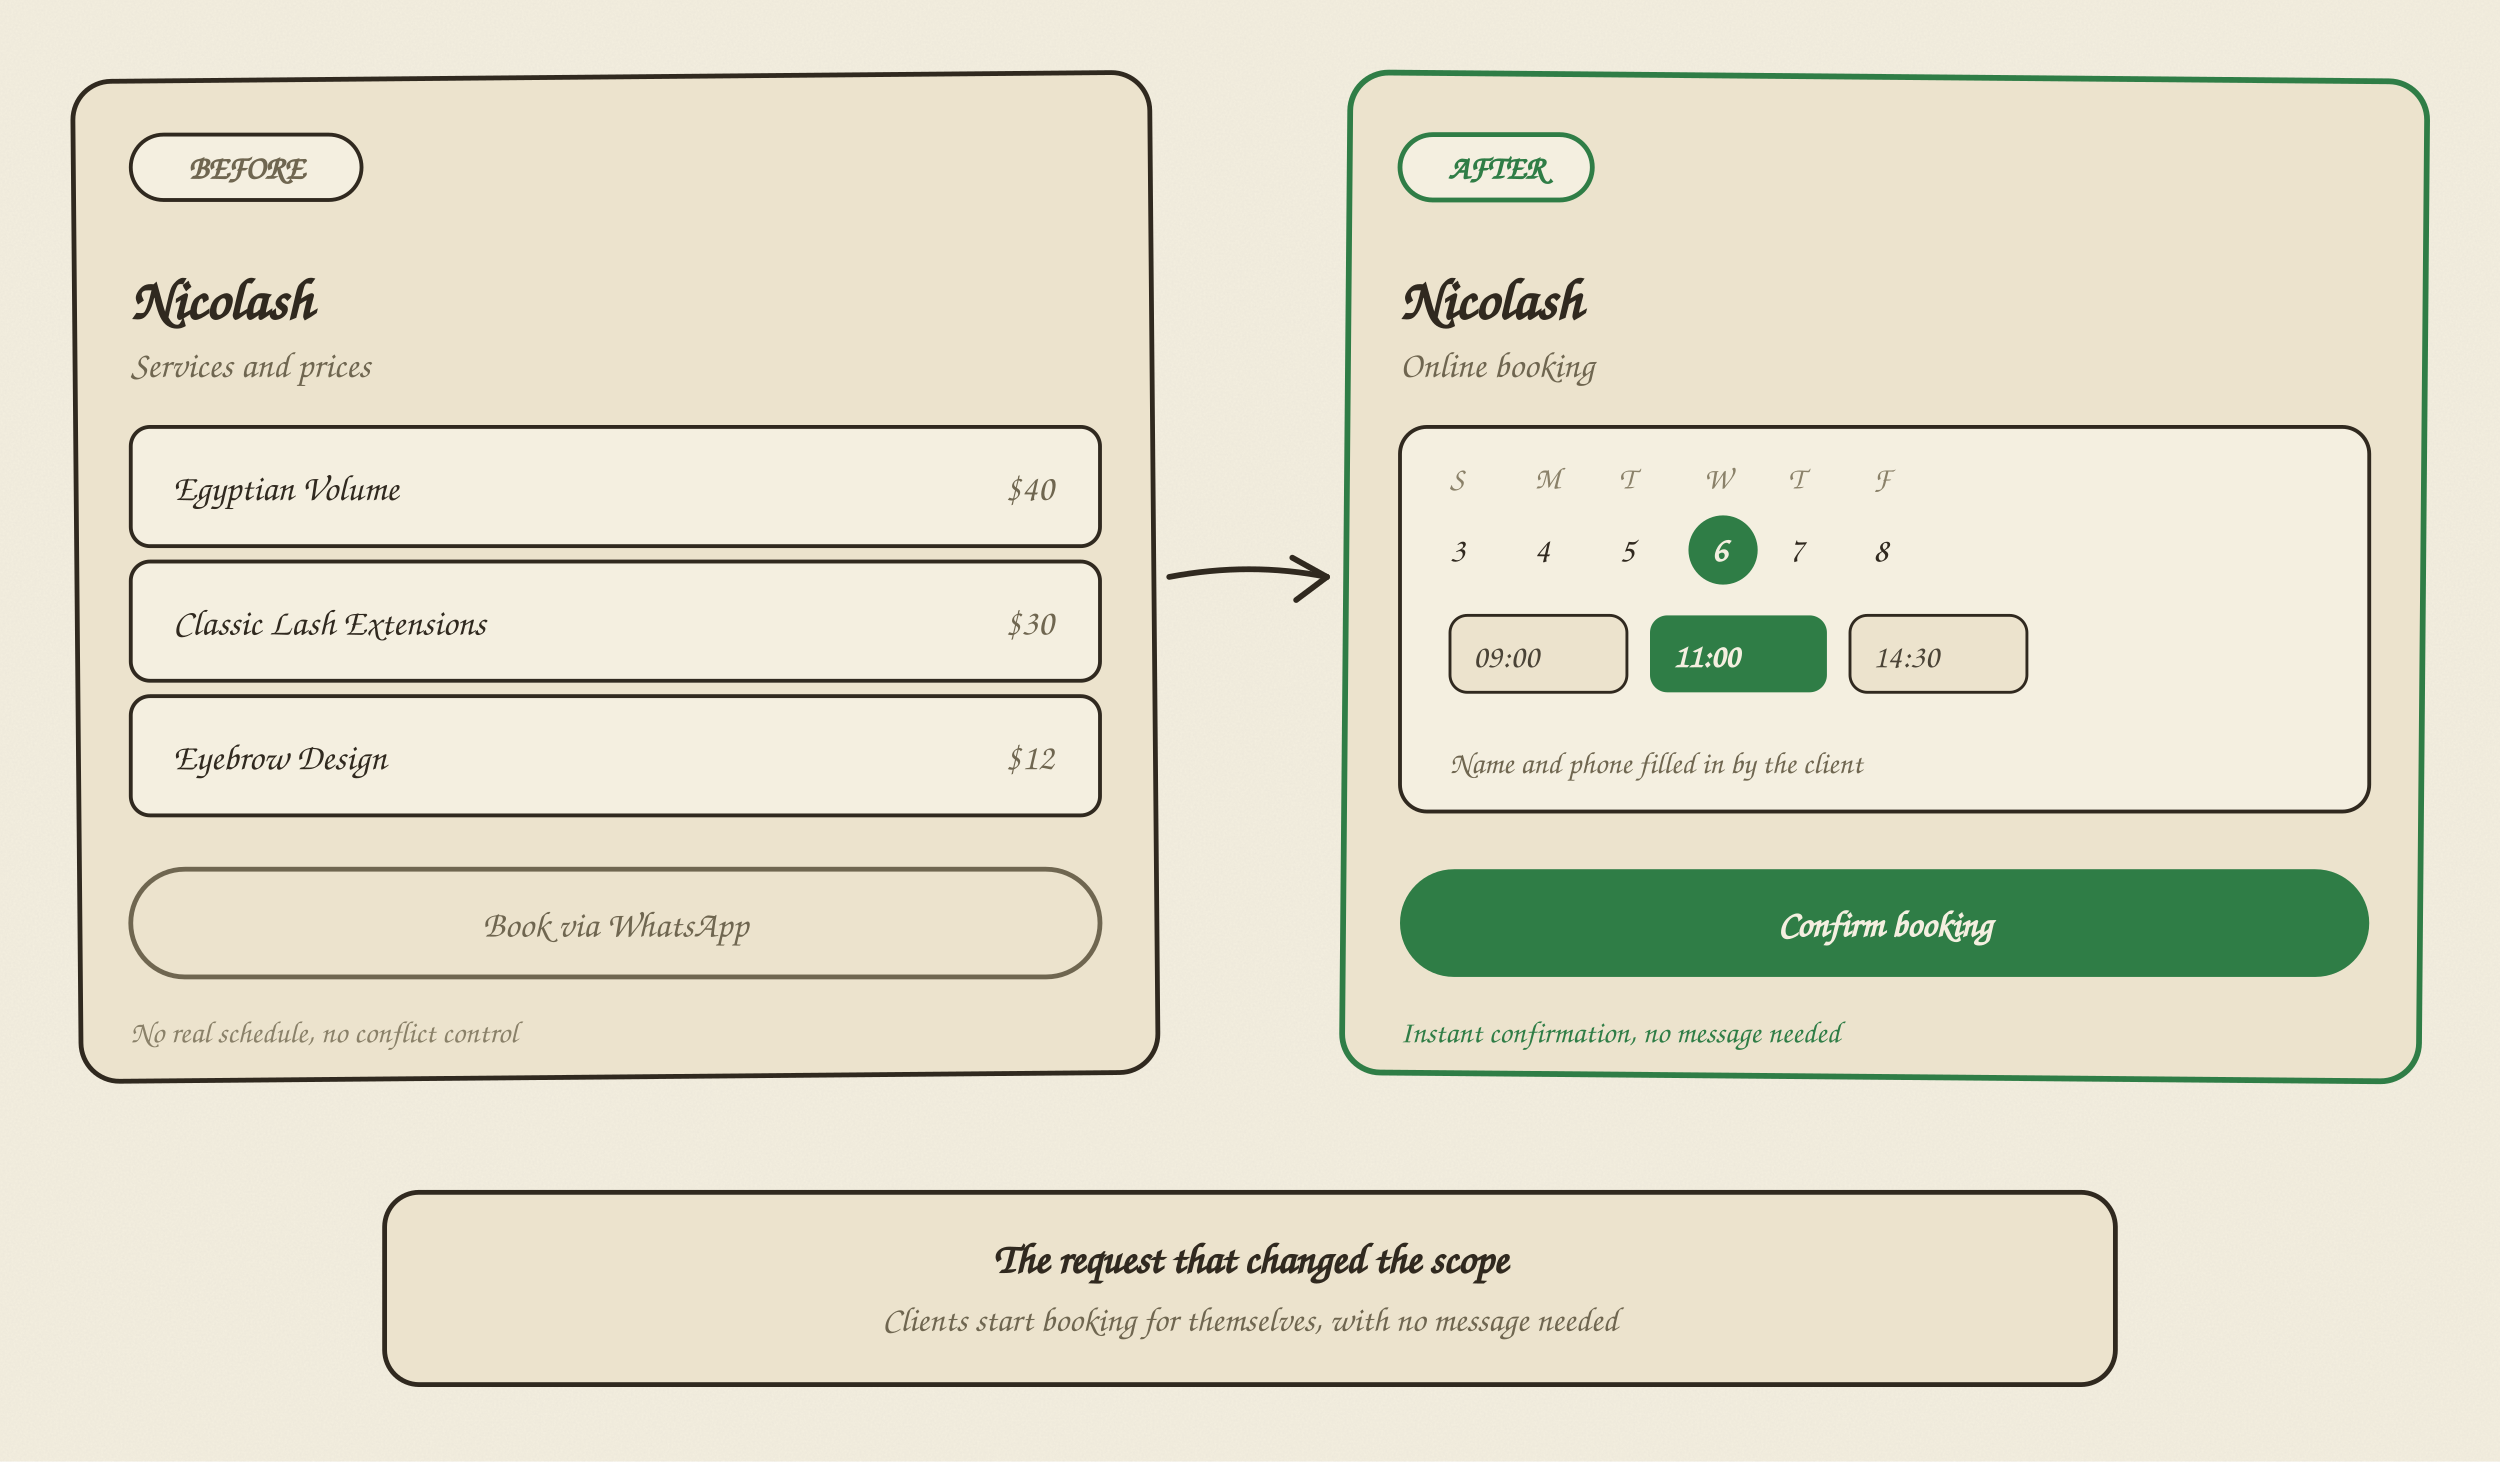
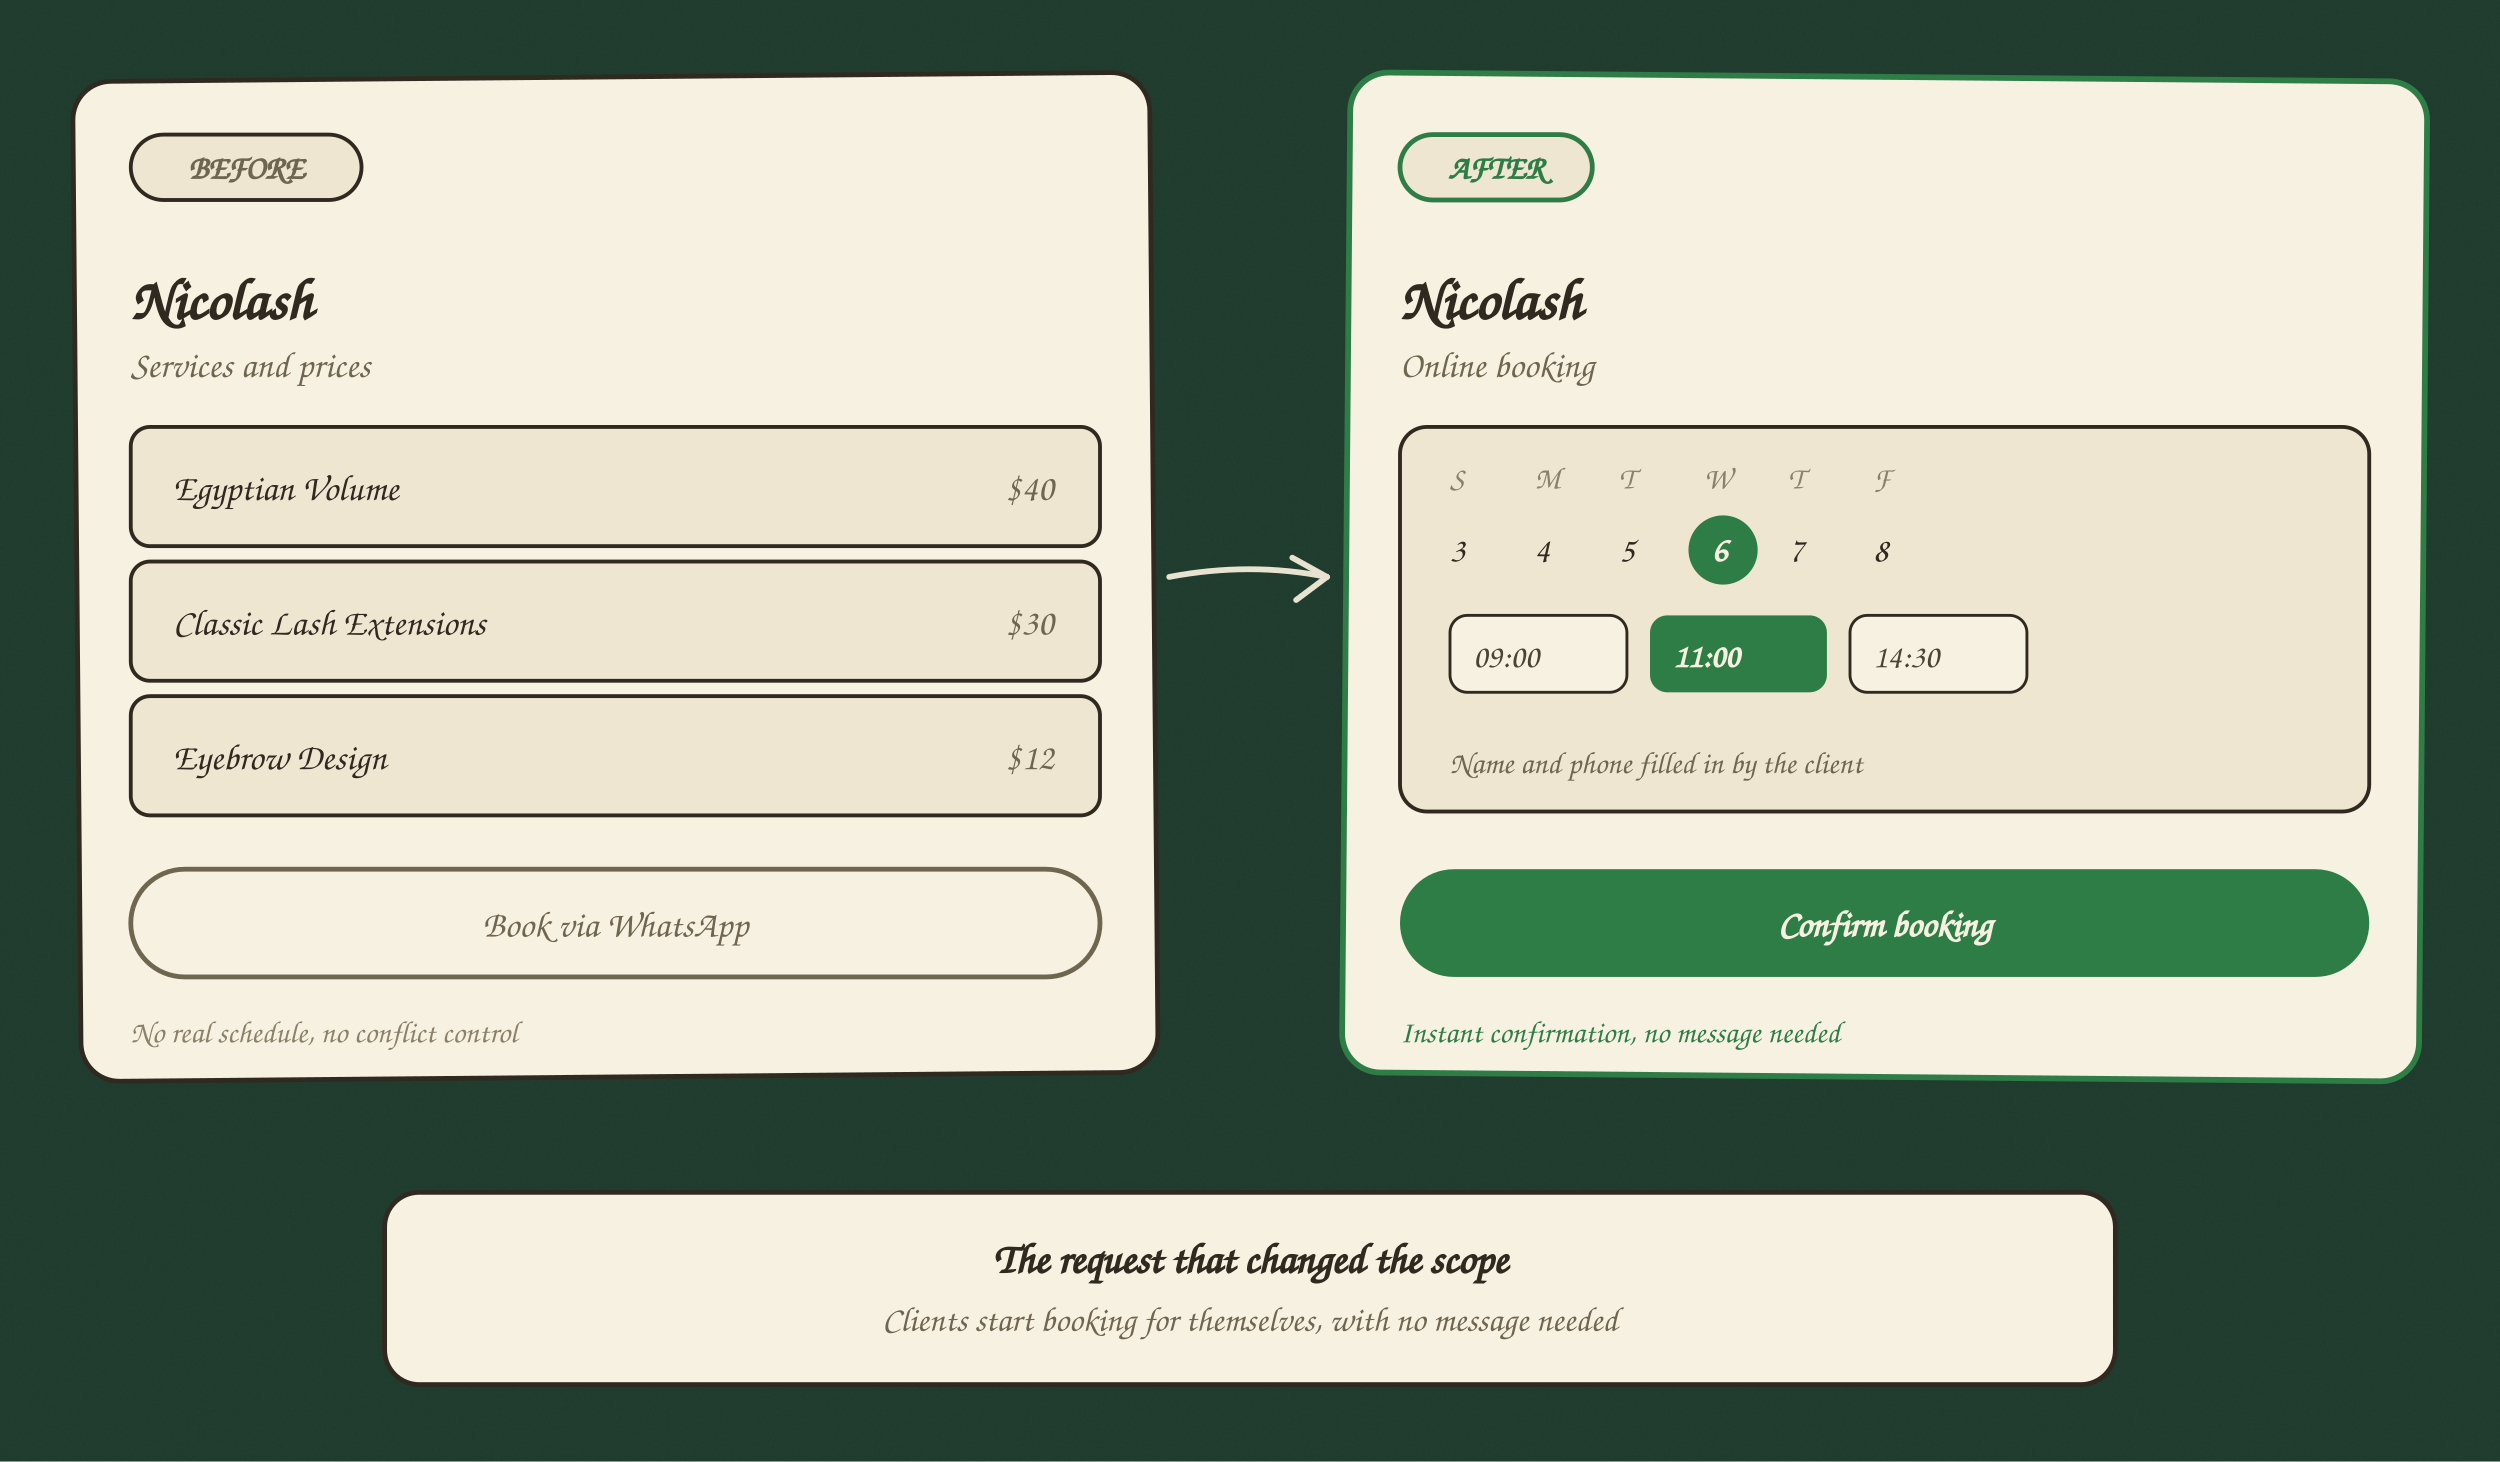
<svg xmlns="http://www.w3.org/2000/svg" viewBox="0 0 1300 760">
  <defs>
-     <filter id="paperNoiseTpEn" x="-5%" y="-5%" width="110%" height="110%">
-       <feTurbulence type="fractalNoise" baseFrequency="0.9" numOctaves="2" result="noise" />
-       <feColorMatrix in="noise" type="matrix" values="0 0 0 0 0  0 0 0 0 0  0 0 0 0 0  0 0 0 0.03 0" />
+     <filter id="chalkDustTpEn" x="-5%" y="-5%" width="110%" height="110%">
+       <feTurbulence type="fractalNoise" baseFrequency="0.85" numOctaves="2" result="noise" />
+       <feColorMatrix in="noise" type="matrix" values="0 0 0 0 1  0 0 0 0 1  0 0 0 0 1  0 0 0 0.025 0" />
    </filter>
  </defs>
-   <rect width="1300" height="760" fill="#f4efe0" />
-   <rect width="1300" height="760" filter="url(#paperNoiseTpEn)" />
-   <g transform="rotate(-0.5 320 300)">
-     <rect x="40" y="40" width="560" height="520" rx="20" fill="#ece3cd" stroke="#30291f" stroke-width="2.5" />
-   </g>
-   <rect x="68" y="70" width="120" height="34" rx="17" fill="#f4efe0" stroke="#30291f" stroke-width="2" />
+   <rect width="1300" height="760" fill="#1d3a2c" />
+   <rect width="1300" height="760" filter="url(#chalkDustTpEn)" />
+   <rect x="40" y="40" width="560" height="520" rx="20" fill="#f7f1e1" stroke="#30291f" stroke-width="2.5" transform="rotate(-0.5 320 300)" />
+   <rect x="68" y="70" width="120" height="34" rx="17" fill="#efe6d1" stroke="#30291f" stroke-width="2" />
  <text x="128" y="93" text-anchor="middle" fill="#6f6650" font-family="'Comic Sans MS','Segoe Print','Bradley Hand',cursive" font-size="17" font-weight="700">BEFORE</text>
  <text x="68" y="166" fill="#30291f" font-family="'Comic Sans MS','Segoe Print','Bradley Hand',cursive" font-size="30" font-weight="700">Nicolash</text>
  <text x="68" y="196" fill="#6f6650" font-family="'Comic Sans MS','Segoe Print','Bradley Hand',cursive" font-size="19">Services and prices</text>
  <g font-family="'Comic Sans MS','Segoe Print','Bradley Hand',cursive" font-size="19" fill="#30291f">
-     <rect x="68" y="222" width="504" height="62" rx="10" fill="#f4efe0" stroke="#30291f" stroke-width="2" />
+     <rect x="68" y="222" width="504" height="62" rx="10" fill="#efe6d1" stroke="#30291f" stroke-width="2" />
    <text x="90" y="260">Egyptian Volume</text>
    <text x="548" y="260" text-anchor="end" fill="#6f6650">$40</text>
-     <rect x="68" y="292" width="504" height="62" rx="10" fill="#f4efe0" stroke="#30291f" stroke-width="2" />
+     <rect x="68" y="292" width="504" height="62" rx="10" fill="#efe6d1" stroke="#30291f" stroke-width="2" />
    <text x="90" y="330">Classic Lash Extensions</text>
    <text x="548" y="330" text-anchor="end" fill="#6f6650">$30</text>
-     <rect x="68" y="362" width="504" height="62" rx="10" fill="#f4efe0" stroke="#30291f" stroke-width="2" />
+     <rect x="68" y="362" width="504" height="62" rx="10" fill="#efe6d1" stroke="#30291f" stroke-width="2" />
    <text x="90" y="400">Eyebrow Design</text>
    <text x="548" y="400" text-anchor="end" fill="#6f6650">$12</text>
  </g>
  <rect x="68" y="452" width="504" height="56" rx="28" fill="none" stroke="#6f6650" stroke-width="2.5" />
  <text x="320" y="487" text-anchor="middle" fill="#6f6650" font-family="'Comic Sans MS','Segoe Print','Bradley Hand',cursive" font-size="19">Book via WhatsApp</text>
  <text x="68" y="542" fill="#8a8169" font-family="'Comic Sans MS','Segoe Print','Bradley Hand',cursive" font-size="16">No real schedule, no conflict control</text>
-   <g transform="rotate(0.5 980 300)">
-     <rect x="700" y="40" width="560" height="520" rx="20" fill="#ece3cd" stroke="#2f7d46" stroke-width="3" />
-   </g>
-   <rect x="728" y="70" width="100" height="34" rx="17" fill="#f4efe0" stroke="#2f7d46" stroke-width="2.5" />
+   <rect x="700" y="40" width="560" height="520" rx="20" fill="#f7f1e1" stroke="#2f7d46" stroke-width="3" transform="rotate(0.5 980 300)" />
+   <rect x="728" y="70" width="100" height="34" rx="17" fill="#efe6d1" stroke="#2f7d46" stroke-width="2.5" />
  <text x="778" y="93" text-anchor="middle" fill="#2f7d46" font-family="'Comic Sans MS','Segoe Print','Bradley Hand',cursive" font-size="17" font-weight="700">AFTER</text>
  <text x="728" y="166" fill="#30291f" font-family="'Comic Sans MS','Segoe Print','Bradley Hand',cursive" font-size="30" font-weight="700">Nicolash</text>
  <text x="728" y="196" fill="#6f6650" font-family="'Comic Sans MS','Segoe Print','Bradley Hand',cursive" font-size="19">Online booking</text>
-   <rect x="728" y="222" width="504" height="200" rx="14" fill="#f4efe0" stroke="#30291f" stroke-width="2" />
+   <rect x="728" y="222" width="504" height="200" rx="14" fill="#efe6d1" stroke="#30291f" stroke-width="2" />
  <g font-family="'Comic Sans MS','Segoe Print','Bradley Hand',cursive" font-size="16" fill="#8a8169">
    <text x="754" y="254">S</text>
    <text x="798" y="254">M</text>
    <text x="842" y="254">T</text>
    <text x="886" y="254">W</text>
    <text x="930" y="254">T</text>
    <text x="974" y="254">F</text>
  </g>
  <g font-family="'Comic Sans MS','Segoe Print','Bradley Hand',cursive" font-size="18" fill="#30291f">
    <text x="754" y="292">3</text>
    <text x="798" y="292">4</text>
    <text x="842" y="292">5</text>
    <circle cx="896" cy="286" r="18" fill="#2f7d46" />
-     <text x="890" y="292" fill="#f4efe0" font-weight="700">6</text>
+     <text x="890" y="292" fill="#f7f1e1" font-weight="700">6</text>
    <text x="930" y="292">7</text>
    <text x="974" y="292">8</text>
  </g>
  <g font-family="'Comic Sans MS','Segoe Print','Bradley Hand',cursive" font-size="17">
-     <rect x="754" y="320" width="92" height="40" rx="9" fill="#ece3cd" stroke="#30291f" stroke-width="1.5" />
+     <rect x="754" y="320" width="92" height="40" rx="9" fill="#f7f1e1" stroke="#30291f" stroke-width="1.5" />
    <text x="766" y="347" fill="#4a4336">09:00</text>
    <rect x="858" y="320" width="92" height="40" rx="9" fill="#2f7d46" />
-     <text x="870" y="347" fill="#f4efe0" font-weight="700">11:00</text>
-     <rect x="962" y="320" width="92" height="40" rx="9" fill="#ece3cd" stroke="#30291f" stroke-width="1.5" />
+     <text x="870" y="347" fill="#f7f1e1" font-weight="700">11:00</text>
+     <rect x="962" y="320" width="92" height="40" rx="9" fill="#f7f1e1" stroke="#30291f" stroke-width="1.5" />
    <text x="974" y="347" fill="#4a4336">14:30</text>
  </g>
  <text x="754" y="402" fill="#6f6650" font-family="'Comic Sans MS','Segoe Print','Bradley Hand',cursive" font-size="16">Name and phone filled in by the client</text>
  <rect x="728" y="452" width="504" height="56" rx="28" fill="#2f7d46" />
-   <text x="980" y="487" text-anchor="middle" fill="#f4efe0" font-family="'Comic Sans MS','Segoe Print','Bradley Hand',cursive" font-size="19" font-weight="700">Confirm booking</text>
+   <text x="980" y="487" text-anchor="middle" fill="#f7f1e1" font-family="'Comic Sans MS','Segoe Print','Bradley Hand',cursive" font-size="19" font-weight="700">Confirm booking</text>
  <text x="728" y="542" fill="#2f7d46" font-family="'Comic Sans MS','Segoe Print','Bradley Hand',cursive" font-size="16">Instant confirmation, no message needed</text>
-   <path d="M608,300 Q650,292 690,300" stroke="#30291f" stroke-width="3" fill="none" stroke-linecap="round" />
-   <path d="M690,300 L672,290" stroke="#30291f" stroke-width="3" stroke-linecap="round" />
-   <path d="M690,300 L674,312" stroke="#30291f" stroke-width="3" stroke-linecap="round" />
-   <rect x="200" y="620" width="900" height="100" rx="18" fill="#ece3cd" stroke="#30291f" stroke-width="2.5" />
+   <path d="M608,300 Q650,292 690,300" stroke="#e8e3d0" stroke-width="3" fill="none" stroke-linecap="round" />
+   <path d="M690,300 L672,290" stroke="#e8e3d0" stroke-width="3" stroke-linecap="round" />
+   <path d="M690,300 L674,312" stroke="#e8e3d0" stroke-width="3" stroke-linecap="round" />
+   <rect x="200" y="620" width="900" height="100" rx="18" fill="#f7f1e1" stroke="#30291f" stroke-width="2.5" />
  <text x="650" y="662" text-anchor="middle" fill="#30291f" font-family="'Comic Sans MS','Segoe Print','Bradley Hand',cursive" font-size="22" font-weight="700">The request that changed the scope</text>
  <text x="650" y="692" text-anchor="middle" fill="#6f6650" font-family="'Comic Sans MS','Segoe Print','Bradley Hand',cursive" font-size="18">Clients start booking for themselves, with no message needed</text>
</svg>
